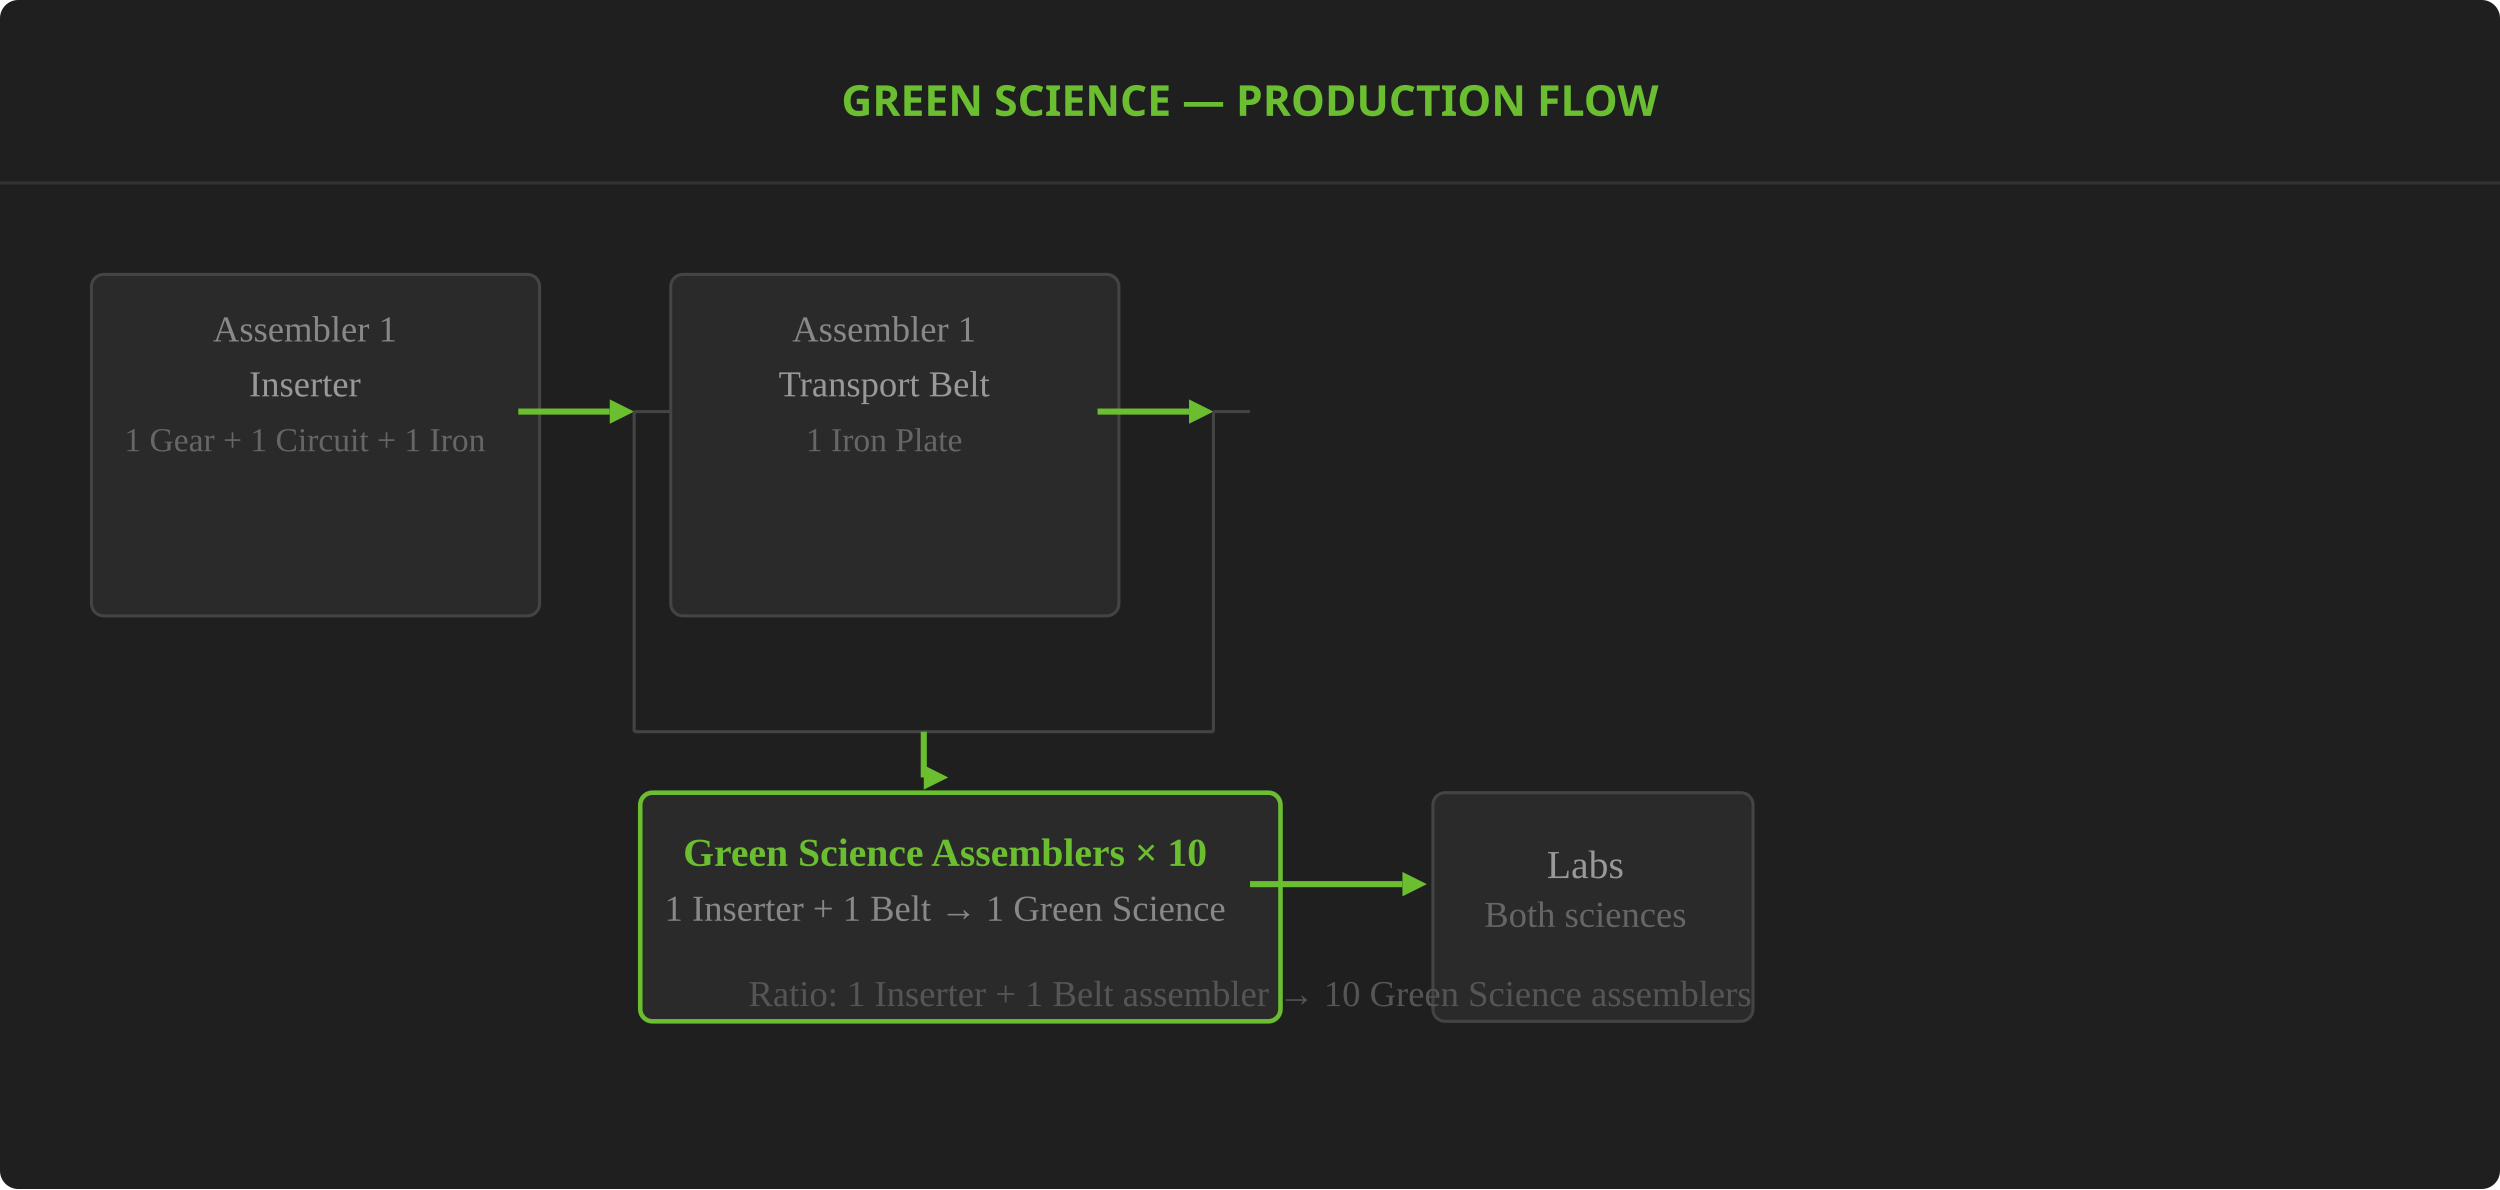
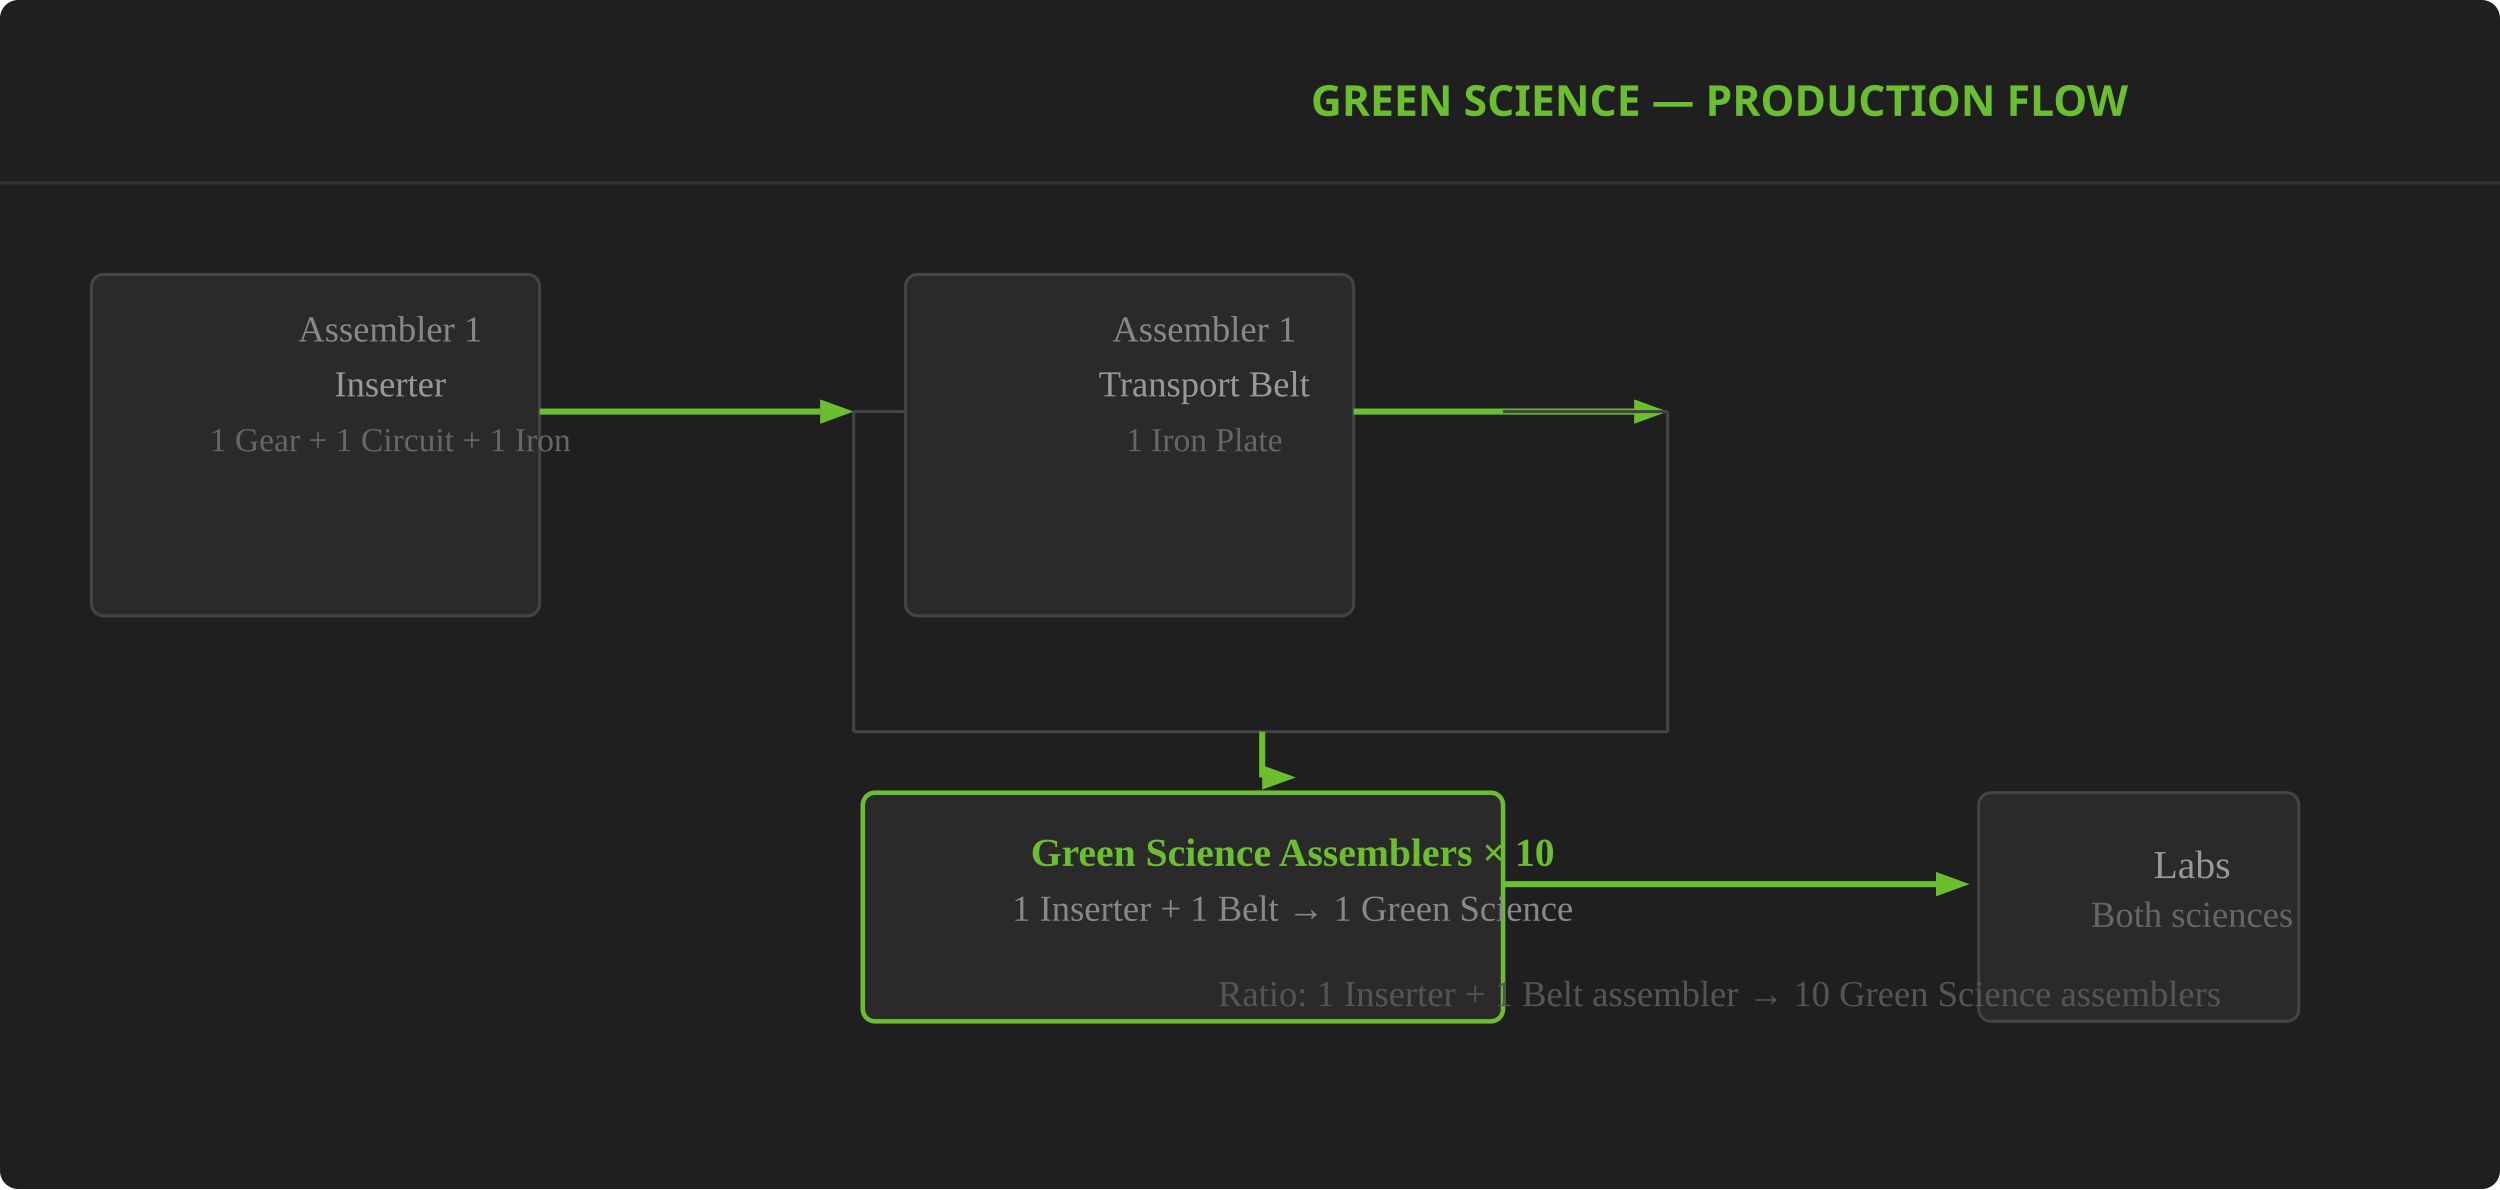
<svg xmlns="http://www.w3.org/2000/svg" viewBox="0 0 820 390" width="820" height="390">
  <defs>
    <filter id="g">
      <feGaussianBlur stdDeviation="2" result="b" />
      <feMerge>
        <feMergeNode in="b" />
        <feMergeNode in="SourceGraphic" />
      </feMerge>
    </filter>
  </defs>
  <rect width="820" height="390" fill="#1f1f1f" rx="6" />
  <line x1="0" y1="60" x2="820" y2="60" stroke="#333" stroke-width="1" />
-   <text x="410" y="38" text-anchor="middle" font-family="Orbitron,sans-serif" font-size="14" font-weight="900" fill="#6abe30">GREEN SCIENCE — PRODUCTION FLOW</text>
+   <text x="564" y="38" text-anchor="middle" font-family="Orbitron,sans-serif" font-size="14" font-weight="900" fill="#6abe30">GREEN SCIENCE — PRODUCTION FLOW</text>
  <rect x="30" y="90" width="147" height="112" rx="4" fill="#2a2a2a" stroke="#444" />
-   <text x="100" y="112" text-anchor="middle" font-size="12" fill="#888">Assembler 1</text>
-   <text x="100" y="130" text-anchor="middle" font-size="12" fill="#999">Inserter</text>
-   <text x="100" y="148" text-anchor="middle" font-size="11" fill="#666">1 Gear + 1 Circuit + 1 Iron</text>
-   <line x1="170" y1="135" x2="200" y2="135" stroke="#6abe30" stroke-width="2" />
-   <polygon points="200,131 208,135 200,139" fill="#6abe30" />
-   <rect x="220" y="90" width="147" height="112" rx="4" fill="#2a2a2a" stroke="#444" />
-   <text x="290" y="112" text-anchor="middle" font-size="12" fill="#888">Assembler 1</text>
-   <text x="290" y="130" text-anchor="middle" font-size="12" fill="#999">Transport Belt</text>
-   <text x="290" y="148" text-anchor="middle" font-size="11" fill="#666">1 Iron Plate</text>
-   <line x1="360" y1="135" x2="390" y2="135" stroke="#6abe30" stroke-width="2" />
-   <polygon points="390,131 398,135 390,139" fill="#6abe30" />
-   <line x1="208" y1="135" x2="220" y2="135" stroke="#444" />
-   <line x1="208" y1="135" x2="208" y2="240" stroke="#444" />
-   <line x1="398" y1="135" x2="410" y2="135" stroke="#444" />
-   <line x1="398" y1="135" x2="398" y2="240" stroke="#444" />
-   <line x1="208" y1="240" x2="398" y2="240" stroke="#444" />
-   <line x1="303" y1="240" x2="303" y2="255" stroke="#6abe30" stroke-width="2" />
-   <polygon points="303,251 311,255 303,259" fill="#6abe30" />
-   <rect x="210" y="260" width="210" height="75" rx="4" fill="#2a2a2a" stroke="#6abe30" stroke-width="1.5" />
-   <text x="310" y="284" text-anchor="middle" font-size="13" fill="#6abe30" font-weight="700">Green Science Assemblers × 10</text>
-   <text x="310" y="302" text-anchor="middle" font-size="12" fill="#888">1 Inserter + 1 Belt → 1 Green Science</text>
-   <line x1="410" y1="290" x2="460" y2="290" stroke="#6abe30" stroke-width="2" />
-   <polygon points="460,286 468,290 460,294" fill="#6abe30" />
-   <rect x="470" y="260" width="105" height="75" rx="4" fill="#2a2a2a" stroke="#444" />
-   <text x="520" y="288" text-anchor="middle" font-size="13" fill="#999">Labs</text>
-   <text x="520" y="304" text-anchor="middle" font-size="12" fill="#666">Both sciences</text>
-   <text x="410" y="330" text-anchor="middle" font-size="12" fill="#555">Ratio: 1 Inserter + 1 Belt assembler → 10 Green Science assemblers</text>
+   <text x="128" y="112" text-anchor="middle" font-size="12" fill="#888">Assembler 1</text>
+   <text x="128" y="130" text-anchor="middle" font-size="12" fill="#999">Inserter</text>
+   <text x="128" y="148" text-anchor="middle" font-size="11" fill="#666">1 Gear + 1 Circuit + 1 Iron</text>
+   <line x1="177" y1="135" x2="269" y2="135" stroke="#6abe30" stroke-width="2" />
+   <polygon points="269,131 280,135 269,139" fill="#6abe30" />
+   <rect x="297" y="90" width="147" height="112" rx="4" fill="#2a2a2a" stroke="#444" />
+   <text x="395" y="112" text-anchor="middle" font-size="12" fill="#888">Assembler 1</text>
+   <text x="395" y="130" text-anchor="middle" font-size="12" fill="#999">Transport Belt</text>
+   <text x="395" y="148" text-anchor="middle" font-size="11" fill="#666">1 Iron Plate</text>
+   <line x1="444" y1="135" x2="536" y2="135" stroke="#6abe30" stroke-width="2" />
+   <polygon points="536,131 547,135 536,139" fill="#6abe30" />
+   <line x1="280" y1="135" x2="297" y2="135" stroke="#444" />
+   <line x1="280" y1="135" x2="280" y2="240" stroke="#444" />
+   <line x1="547" y1="135" x2="493" y2="135" stroke="#444" />
+   <line x1="547" y1="135" x2="547" y2="240" stroke="#444" />
+   <line x1="280" y1="240" x2="547" y2="240" stroke="#444" />
+   <line x1="414" y1="240" x2="414" y2="255" stroke="#6abe30" stroke-width="2" />
+   <polygon points="414,251 425,255 414,259" fill="#6abe30" />
+   <rect x="283" y="260" width="210" height="75" rx="4" fill="#2a2a2a" stroke="#6abe30" stroke-width="1.5" />
+   <text x="424" y="284" text-anchor="middle" font-size="13" fill="#6abe30" font-weight="700">Green Science Assemblers × 10</text>
+   <text x="424" y="302" text-anchor="middle" font-size="12" fill="#888">1 Inserter + 1 Belt → 1 Green Science</text>
+   <line x1="493" y1="290" x2="635" y2="290" stroke="#6abe30" stroke-width="2" />
+   <polygon points="635,286 646,290 635,294" fill="#6abe30" />
+   <rect x="649" y="260" width="105" height="75" rx="4" fill="#2a2a2a" stroke="#444" />
+   <text x="719" y="288" text-anchor="middle" font-size="13" fill="#999">Labs</text>
+   <text x="719" y="304" text-anchor="middle" font-size="12" fill="#666">Both sciences</text>
+   <text x="564" y="330" text-anchor="middle" font-size="12" fill="#555">Ratio: 1 Inserter + 1 Belt assembler → 10 Green Science assemblers</text>
</svg>
